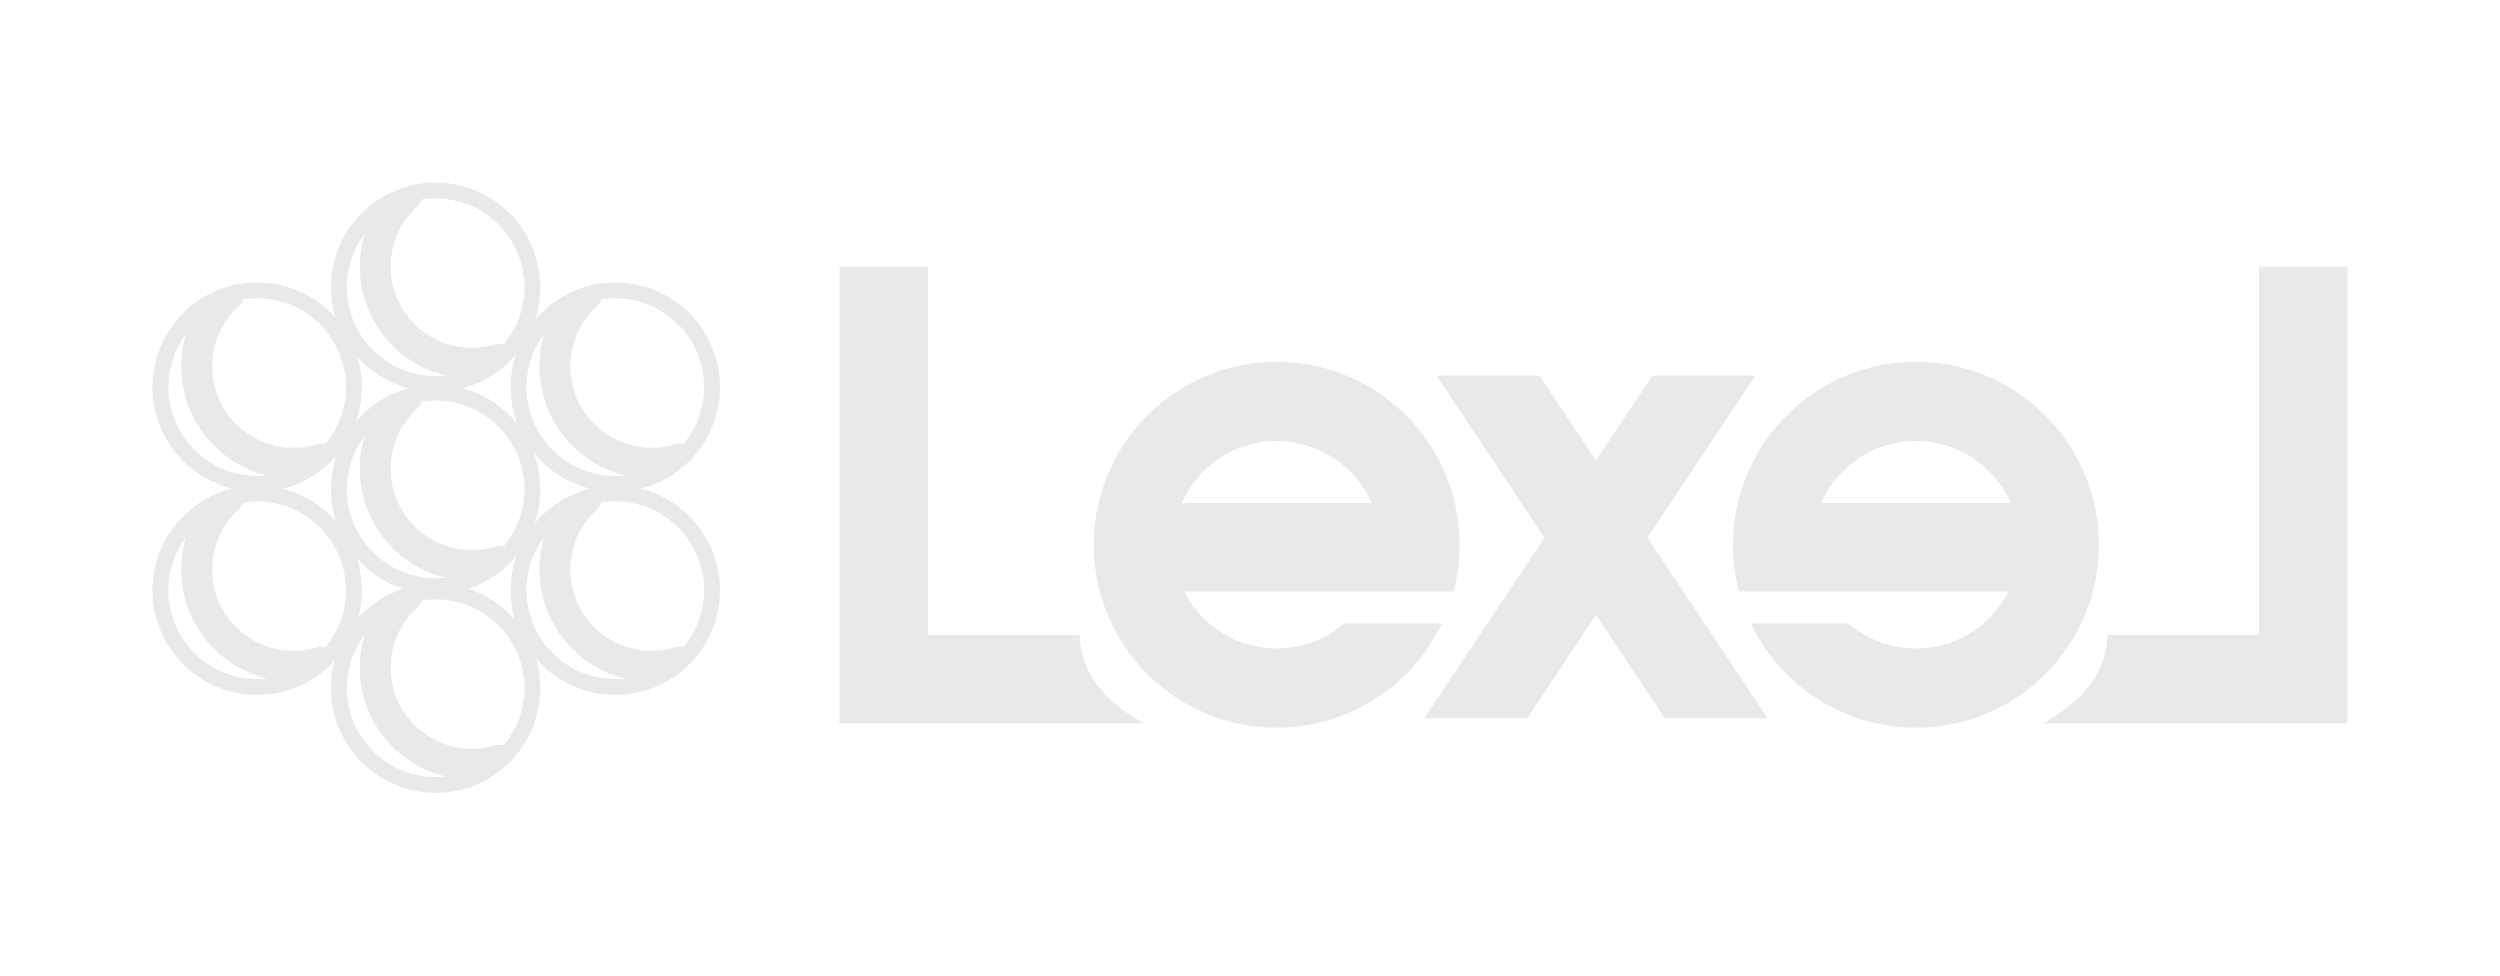
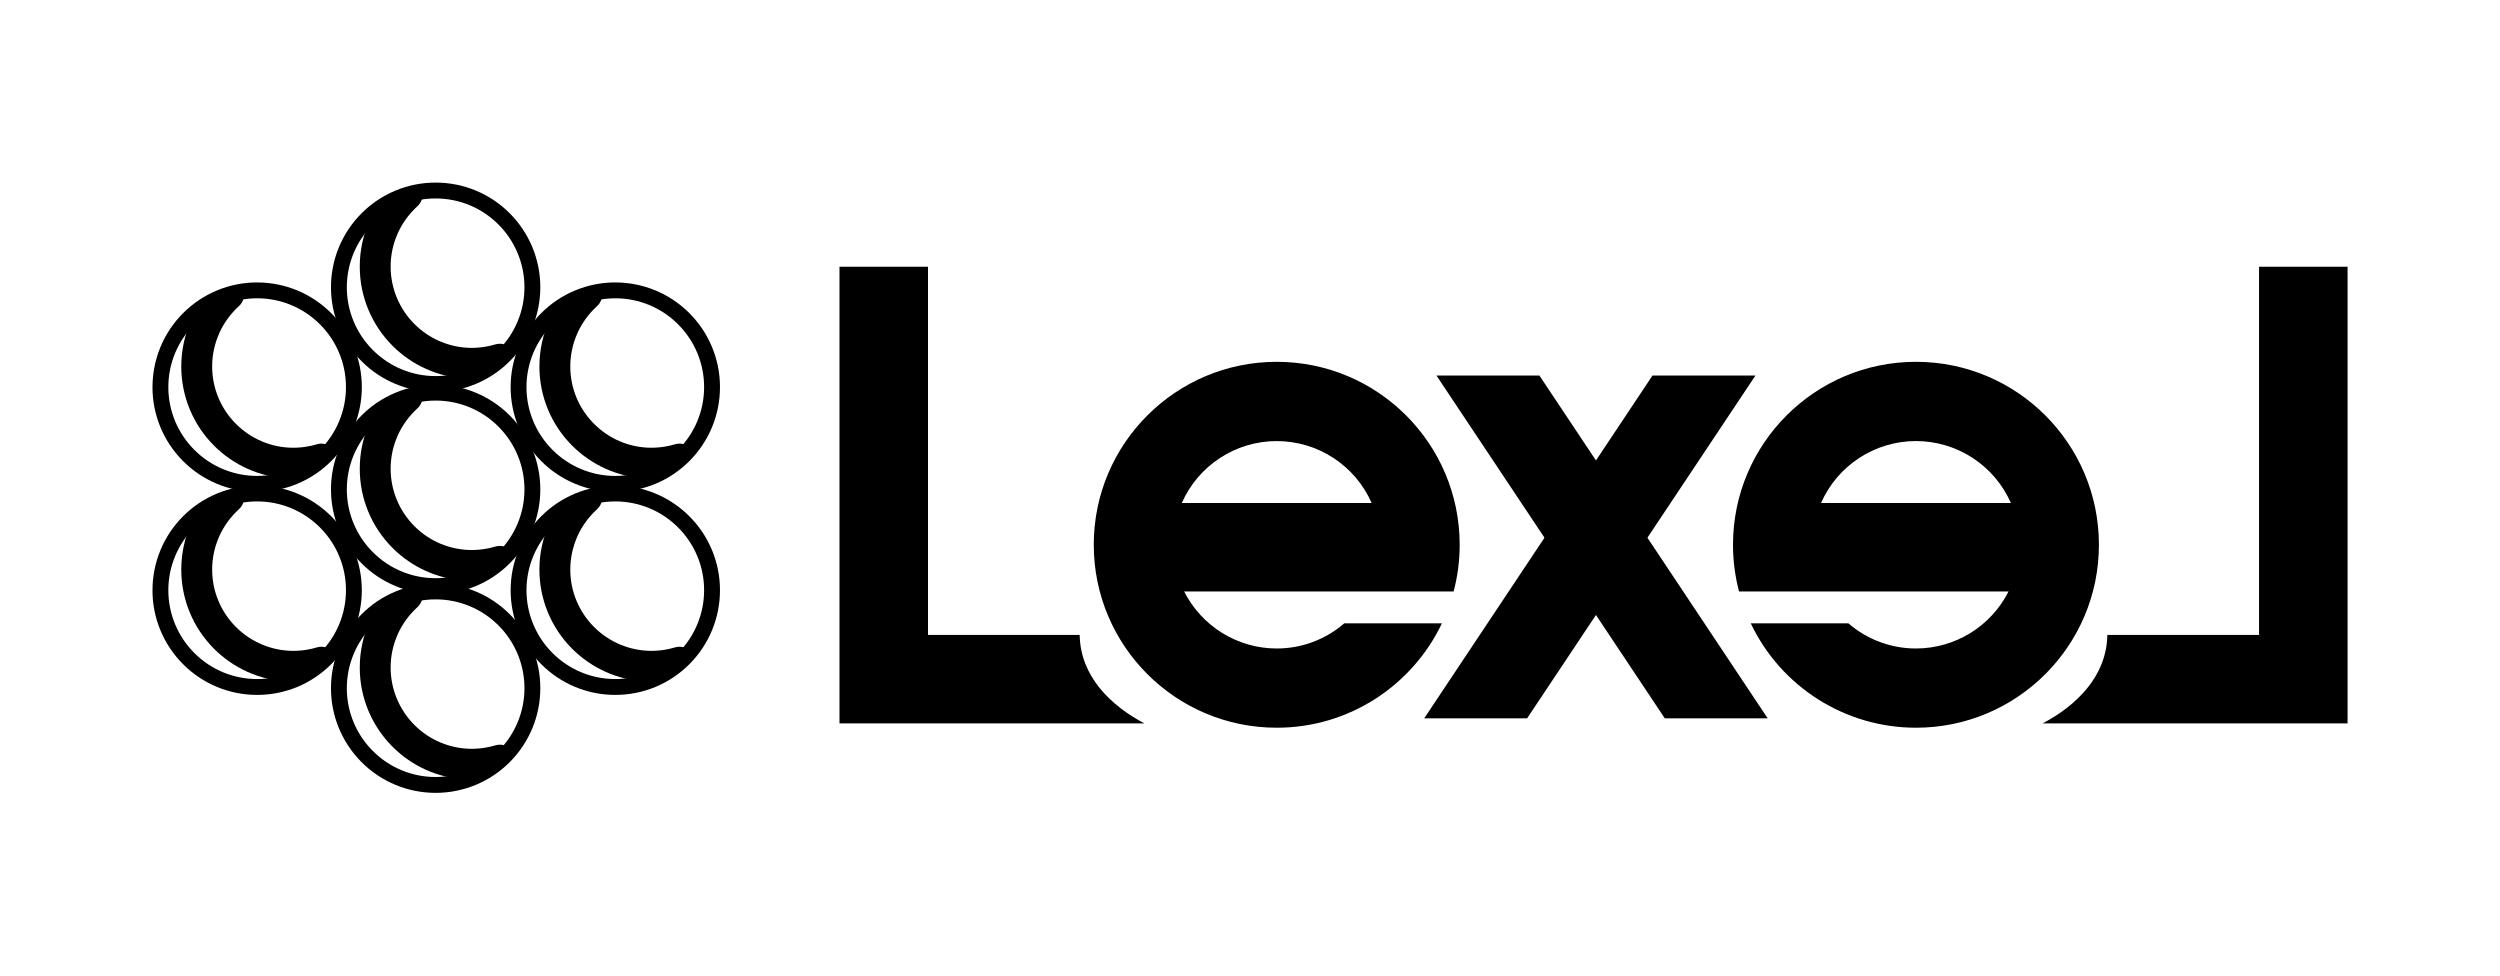
- <svg xmlns="http://www.w3.org/2000/svg" version="1.1" id="Capa_1" x="0px" y="0px" width="153.772px" height="59.997px" viewBox="0 0 153.772 59.997" enable-background="new 0 0 153.772 59.997" xml:space="preserve">
-   <g>
-     <path fill-rule="evenodd" clip-rule="evenodd" fill="#E9E9E9" d="M51.636,16.408h5.444v22.644c3.11,0,6.22,0,9.329,0   c0.042,2.558,1.926,4.359,3.983,5.444H51.636V16.408z" />
-     <path fill-rule="evenodd" clip-rule="evenodd" fill="#E9E9E9" d="M144.395,16.408h-5.444v22.644c-3.11,0-6.22,0-9.331,0   c-0.04,2.558-1.924,4.359-3.981,5.444h18.757V16.408z" />
-     <path fill-rule="evenodd" clip-rule="evenodd" fill="#E9E9E9" d="M78.531,22.255c6.213,0,11.252,5.039,11.252,11.253   c0,0.994-0.129,1.956-0.373,2.874h-5.187h-2.331h-1.225h-7.83c1.051,2.078,3.205,3.506,5.693,3.506   c1.586,0,3.037-0.584,4.153-1.546h6.008c-1.809,3.795-5.679,6.419-10.161,6.419c-6.214,0-11.254-5.039-11.254-11.253   S72.317,22.255,78.531,22.255L78.531,22.255z M72.691,30.939h11.678c-0.988-2.244-3.229-3.81-5.838-3.81   C75.922,27.129,73.68,28.695,72.691,30.939z" />
-     <polygon fill-rule="evenodd" clip-rule="evenodd" fill="#E9E9E9" points="93.93,44.185 107.977,23.097 101.644,23.097    87.601,44.185  " />
-     <polygon fill-rule="evenodd" clip-rule="evenodd" fill="#E9E9E9" points="102.4,44.185 88.353,23.097 94.686,23.097    108.729,44.185  " />
-     <path fill="#E9E9E9" d="M30.472,21.184c0.375-0.113,0.764,0.016,1.002,0.297l-2.852,1.801c-1.744-0.102-3.316-0.851-4.475-2.01   c-1.244-1.245-2.016-2.966-2.018-4.867h-0.004v-0.008v-0.008h0.004c0.002-1.017,0.222-1.979,0.612-2.843l0.005-0.003   c0.068-0.151,0.137-0.291,0.203-0.415c0.129-0.237,0.273-0.465,0.428-0.686l2.57-0.741c0.105,0.342,0.012,0.729-0.271,0.983   c-0.42,0.38-0.778,0.835-1.053,1.344c-0.059,0.108-0.107,0.209-0.149,0.3h0.002c-0.287,0.632-0.449,1.331-0.449,2.061h0.004v0.008   v0.008h-0.004c0.002,1.375,0.562,2.623,1.465,3.527c0.904,0.904,2.154,1.465,3.532,1.466v-0.004h0.004v0.004   c0.349,0,0.696-0.039,1.038-0.112h0.004c0.046-0.009,0.116-0.026,0.195-0.047l0.189-0.053v0.002L30.472,21.184z" />
-     <path fill="#E9E9E9" d="M26.796,11.228H26.8v0.003c1.775,0.001,3.387,0.722,4.551,1.887c1.16,1.162,1.881,2.77,1.883,4.543h0.002   v0.008v0.004h-0.002c-0.001,1.776-0.723,3.387-1.887,4.551c-1.162,1.16-2.771,1.881-4.543,1.883v0.002h-0.008h-0.004v-0.002   c-1.775-0.001-3.387-0.723-4.551-1.888c-1.16-1.162-1.881-2.769-1.883-4.542h-0.002v-0.008v-0.004h0.002   c0.001-1.776,0.723-3.387,1.888-4.551c1.162-1.161,2.769-1.881,4.542-1.883v-0.003H26.796L26.796,11.228z M26.8,12.207v0.002   h-0.004h-0.008v-0.002c-1.504,0.001-2.865,0.613-3.854,1.6c-0.988,0.987-1.6,2.354-1.601,3.858h0.002v0.004v0.008h-0.002   c0.001,1.503,0.613,2.866,1.601,3.853c0.986,0.988,2.351,1.601,3.857,1.602v-0.002h0.004h0.008v0.002   c1.504-0.002,2.866-0.613,3.854-1.6c0.987-0.987,1.601-2.353,1.602-3.858h-0.003v-0.004v-0.008h0.003   c-0.002-1.503-0.614-2.866-1.601-3.854C29.671,12.819,28.306,12.207,26.8,12.207z" />
-     <path fill="#E9E9E9" d="M30.472,33.618c0.375-0.113,0.764,0.015,1.002,0.296l-2.852,1.802c-1.744-0.103-3.316-0.851-4.475-2.011   c-1.244-1.244-2.016-2.965-2.018-4.866h-0.004V28.83v-0.007h0.004c0.002-1.017,0.222-1.98,0.612-2.843l0.005-0.004   c0.068-0.151,0.137-0.29,0.203-0.414c0.129-0.237,0.273-0.465,0.428-0.686l2.57-0.741c0.105,0.342,0.012,0.728-0.271,0.983   c-0.42,0.38-0.778,0.835-1.053,1.344c-0.059,0.108-0.107,0.209-0.149,0.299l0.002,0.001c-0.287,0.631-0.449,1.331-0.449,2.061   h0.004v0.007v0.009h-0.004c0.002,1.375,0.562,2.623,1.465,3.527c0.904,0.904,2.154,1.465,3.532,1.465v-0.004h0.004v0.004   c0.349,0,0.696-0.039,1.038-0.111h0.004c0.046-0.01,0.116-0.026,0.195-0.047l0.189-0.053v0.002L30.472,33.618z" />
-     <path fill="#E9E9E9" d="M26.796,23.662H26.8v0.002c1.775,0.002,3.387,0.723,4.551,1.888c1.16,1.162,1.881,2.77,1.883,4.542h0.002   v0.009v0.004h-0.002c-0.001,1.776-0.723,3.387-1.887,4.55c-1.162,1.16-2.771,1.881-4.543,1.884v0.002h-0.008h-0.004V36.54   c-1.775-0.001-3.387-0.724-4.551-1.888c-1.16-1.162-1.881-2.769-1.883-4.542h-0.002v-0.008v-0.004h0.002   c0.001-1.776,0.723-3.388,1.888-4.551c1.162-1.162,2.769-1.881,4.542-1.884v-0.002H26.796L26.796,23.662z M26.8,24.639v0.003   h-0.004h-0.008v-0.003c-1.504,0.002-2.865,0.614-3.854,1.601c-0.988,0.987-1.6,2.353-1.601,3.858h0.002v0.004v0.008h-0.002   c0.001,1.503,0.613,2.866,1.601,3.853c0.986,0.988,2.351,1.601,3.857,1.601v-0.002h0.004h0.008v0.002   c1.504-0.001,2.866-0.613,3.854-1.6s1.601-2.353,1.602-3.857h-0.003v-0.004v-0.009h0.003c-0.002-1.502-0.614-2.866-1.601-3.853   C29.671,25.252,28.306,24.64,26.8,24.639z" />
-     <path fill="#E9E9E9" d="M30.472,45.845c0.375-0.113,0.764,0.015,1.002,0.297l-2.852,1.801c-1.744-0.102-3.316-0.851-4.475-2.011   c-1.244-1.244-2.016-2.966-2.018-4.866h-0.004v-0.009V41.05h0.004c0.002-1.017,0.222-1.98,0.612-2.843l0.005-0.004   c0.068-0.151,0.137-0.29,0.203-0.414c0.129-0.237,0.273-0.466,0.428-0.686l2.57-0.741c0.105,0.342,0.012,0.728-0.271,0.983   c-0.42,0.38-0.778,0.835-1.053,1.344c-0.059,0.108-0.107,0.209-0.149,0.299l0.002,0.001c-0.287,0.631-0.449,1.331-0.449,2.061   h0.004v0.007v0.009h-0.004c0.002,1.375,0.562,2.623,1.465,3.527c0.904,0.904,2.154,1.465,3.532,1.465v-0.004h0.004v0.004   c0.349,0,0.696-0.039,1.038-0.111h0.004c0.046-0.009,0.116-0.026,0.195-0.047l0.189-0.053v0.002L30.472,45.845z" />
-     <path fill="#E9E9E9" d="M26.796,35.889H26.8v0.003c1.775,0,3.387,0.722,4.551,1.887c1.16,1.162,1.881,2.769,1.883,4.542h0.002   v0.008v0.004h-0.002c-0.001,1.776-0.723,3.387-1.887,4.551c-1.162,1.161-2.771,1.881-4.543,1.884v0.002h-0.008h-0.004v-0.002   c-1.775-0.002-3.387-0.723-4.551-1.888c-1.16-1.162-1.881-2.77-1.883-4.542h-0.002v-0.009v-0.004h0.002   c0.001-1.775,0.723-3.386,1.888-4.55c1.162-1.161,2.769-1.881,4.542-1.883v-0.003H26.796L26.796,35.889z M26.8,36.867v0.002h-0.004   h-0.008v-0.002c-1.504,0.002-2.866,0.613-3.854,1.601c-0.988,0.987-1.6,2.353-1.601,3.857h0.002v0.004v0.009h-0.002   c0.001,1.503,0.613,2.866,1.601,3.853c0.986,0.988,2.351,1.601,3.857,1.602V47.79h0.004h0.008v0.002   c1.504-0.002,2.866-0.614,3.854-1.601c0.988-0.987,1.601-2.353,1.602-3.858h-0.003v-0.004v-0.008h0.003   c-0.002-1.503-0.614-2.866-1.601-3.854C29.671,37.48,28.306,36.868,26.8,36.867z" />
-     <path fill="#E9E9E9" d="M41.522,27.327c0.375-0.113,0.763,0.015,1.001,0.297l-2.851,1.801c-1.744-0.103-3.316-0.851-4.475-2.01   c-1.245-1.245-2.016-2.966-2.018-4.867h-0.004V22.54v-0.008h0.004c0.002-1.017,0.221-1.98,0.613-2.843l0.003-0.004   c0.069-0.151,0.138-0.29,0.204-0.414c0.129-0.237,0.272-0.466,0.428-0.686l2.57-0.741c0.105,0.342,0.012,0.728-0.271,0.983   c-0.419,0.38-0.777,0.835-1.052,1.344c-0.059,0.108-0.108,0.209-0.149,0.299l0.002,0.001c-0.287,0.631-0.449,1.331-0.449,2.061   h0.004v0.008v0.008h-0.004c0.001,1.375,0.562,2.623,1.466,3.527s2.153,1.465,3.531,1.465v-0.004h0.004v0.004   c0.349,0,0.696-0.039,1.037-0.111h0.005c0.046-0.009,0.115-0.026,0.195-0.047l0.189-0.053v0.002L41.522,27.327z" />
-     <path fill="#E9E9E9" d="M37.847,17.371h0.004v0.002c1.775,0.002,3.387,0.723,4.551,1.888c1.16,1.162,1.881,2.769,1.883,4.542h0.001   v0.008v0.004h-0.001c-0.001,1.776-0.723,3.387-1.888,4.551c-1.162,1.161-2.769,1.881-4.542,1.884v0.002h-0.008h-0.004v-0.002   c-1.775-0.001-3.387-0.723-4.551-1.888c-1.16-1.162-1.882-2.769-1.883-4.542h-0.002V23.81v-0.004h0.002   c0-1.775,0.723-3.386,1.887-4.55c1.162-1.161,2.77-1.882,4.543-1.884v-0.002H37.847L37.847,17.371z M37.851,18.348v0.002h-0.004   h-0.008v-0.002c-1.504,0.002-2.866,0.614-3.854,1.601c-0.988,0.987-1.6,2.353-1.602,3.857h0.003v0.004v0.009h-0.003   c0.002,1.503,0.614,2.866,1.601,3.853c0.987,0.988,2.353,1.601,3.858,1.602V29.27h0.004h0.008v0.003   c1.503-0.002,2.866-0.614,3.854-1.601c0.988-0.987,1.6-2.353,1.601-3.858h-0.002V23.81v-0.008h0.002   c-0.001-1.503-0.613-2.866-1.601-3.853C40.722,18.961,39.356,18.349,37.851,18.348z" />
-     <path fill="#E9E9E9" d="M41.522,39.821c0.375-0.114,0.763,0.015,1.001,0.296l-2.851,1.801c-1.744-0.102-3.316-0.851-4.475-2.01   c-1.245-1.244-2.016-2.966-2.018-4.867h-0.004v-0.008v-0.008h0.004c0.002-1.017,0.221-1.979,0.613-2.842l0.003-0.004   c0.069-0.151,0.138-0.291,0.204-0.414c0.129-0.238,0.272-0.466,0.428-0.687l2.57-0.74c0.105,0.342,0.012,0.728-0.271,0.983   c-0.419,0.38-0.777,0.835-1.052,1.344c-0.059,0.108-0.108,0.208-0.149,0.299h0.002c-0.287,0.632-0.449,1.331-0.449,2.061h0.004   v0.008v0.008h-0.004c0.001,1.376,0.562,2.624,1.466,3.528c0.903,0.903,2.153,1.464,3.531,1.465V40.03h0.004v0.004   c0.349,0,0.696-0.039,1.037-0.111h0.005c0.046-0.01,0.115-0.026,0.195-0.047l0.189-0.053v0.002L41.522,39.821z" />
-     <path fill="#E9E9E9" d="M37.847,29.865h0.004v0.002c1.775,0.001,3.387,0.723,4.551,1.888c1.16,1.162,1.881,2.769,1.883,4.541h0.001   v0.009v0.003h-0.001c-0.001,1.776-0.723,3.387-1.888,4.552c-1.162,1.161-2.769,1.881-4.542,1.883v0.003h-0.008h-0.004v-0.003   c-1.775-0.001-3.387-0.722-4.551-1.888c-1.16-1.162-1.882-2.769-1.883-4.542h-0.002v-0.008V36.3h0.002   c0-1.776,0.723-3.386,1.887-4.551c1.162-1.16,2.77-1.881,4.543-1.883v-0.002H37.847L37.847,29.865z M37.851,30.842v0.002h-0.004   h-0.008v-0.002c-1.504,0.001-2.866,0.613-3.854,1.6c-0.988,0.988-1.6,2.354-1.602,3.858h0.003v0.004v0.008h-0.003   c0.002,1.503,0.614,2.866,1.601,3.854c0.987,0.988,2.353,1.601,3.858,1.601v-0.002h0.004h0.008v0.002   c1.503-0.001,2.866-0.613,3.854-1.6c0.988-0.987,1.6-2.353,1.601-3.859h-0.002v-0.003v-0.009h0.002   c-0.001-1.502-0.613-2.865-1.601-3.853C40.722,31.456,39.356,30.843,37.851,30.842z" />
-     <path fill="#E9E9E9" d="M19.492,27.327c0.375-0.113,0.765,0.015,1.002,0.297l-2.851,1.801c-1.744-0.103-3.317-0.851-4.475-2.01   c-1.244-1.245-2.016-2.966-2.018-4.867h-0.004V22.54v-0.008h0.004c0.002-1.017,0.221-1.98,0.613-2.843l0.004-0.004   c0.068-0.151,0.137-0.29,0.203-0.414c0.129-0.237,0.271-0.466,0.428-0.686l2.57-0.741c0.105,0.342,0.012,0.728-0.271,0.983   c-0.419,0.38-0.777,0.835-1.052,1.344c-0.059,0.108-0.108,0.209-0.149,0.299l0.002,0.001c-0.287,0.631-0.449,1.331-0.449,2.061   h0.004v0.008v0.008H13.05c0.001,1.375,0.562,2.623,1.466,3.527s2.153,1.465,3.531,1.465v-0.004h0.004v0.004   c0.349,0,0.696-0.039,1.038-0.111h0.004c0.046-0.009,0.115-0.026,0.195-0.047l0.189-0.053v0.002L19.492,27.327z" />
-     <path fill="#E9E9E9" d="M15.817,17.371h0.004v0.002c1.775,0.002,3.387,0.723,4.551,1.888c1.16,1.162,1.881,2.769,1.883,4.542h0.002   v0.008v0.004h-0.002c-0.001,1.776-0.723,3.387-1.888,4.551c-1.162,1.161-2.769,1.881-4.542,1.884v0.002h-0.008h-0.004v-0.002   c-1.775-0.001-3.387-0.723-4.551-1.888c-1.16-1.162-1.881-2.769-1.883-4.542H9.378V23.81v-0.004H9.38   c0.001-1.775,0.723-3.386,1.887-4.55c1.162-1.161,2.769-1.882,4.543-1.884v-0.002H15.817L15.817,17.371z M15.821,18.348v0.002   h-0.004H15.81v-0.002c-1.503,0.002-2.866,0.614-3.854,1.601c-0.988,0.987-1.6,2.353-1.602,3.857h0.003v0.004v0.009h-0.003   c0.002,1.503,0.614,2.866,1.601,3.853c0.987,0.988,2.353,1.601,3.858,1.602V29.27h0.004h0.008v0.003   c1.502-0.002,2.866-0.614,3.854-1.601c0.988-0.987,1.6-2.353,1.601-3.858h-0.002V23.81v-0.008h0.002   c-0.001-1.503-0.613-2.866-1.6-3.853C18.692,18.961,17.326,18.349,15.821,18.348z" />
-     <path fill="#E9E9E9" d="M19.492,39.821c0.375-0.114,0.765,0.015,1.002,0.296l-2.851,1.801c-1.744-0.102-3.317-0.851-4.475-2.01   c-1.244-1.244-2.016-2.966-2.018-4.867h-0.004v-0.008v-0.008h0.004c0.002-1.017,0.221-1.979,0.613-2.842l0.004-0.004   c0.068-0.151,0.137-0.291,0.203-0.414c0.129-0.238,0.271-0.466,0.428-0.687l2.57-0.74c0.105,0.342,0.012,0.728-0.271,0.983   c-0.419,0.38-0.777,0.835-1.052,1.344c-0.059,0.108-0.108,0.208-0.149,0.299h0.002c-0.287,0.632-0.449,1.331-0.449,2.061h0.004   v0.008v0.008H13.05c0.001,1.376,0.562,2.624,1.466,3.528c0.903,0.903,2.153,1.464,3.531,1.465V40.03h0.004v0.004   c0.349,0,0.696-0.039,1.038-0.111h0.004c0.046-0.01,0.115-0.026,0.195-0.047l0.189-0.053v0.002L19.492,39.821z" />
-     <path fill="#E9E9E9" d="M15.817,29.865h0.004v0.002c1.775,0.001,3.387,0.723,4.551,1.888c1.16,1.162,1.881,2.769,1.883,4.541h0.002   v0.009v0.003h-0.002c-0.001,1.776-0.723,3.387-1.888,4.552c-1.162,1.161-2.769,1.881-4.542,1.883v0.003h-0.008h-0.004v-0.003   c-1.775-0.001-3.387-0.722-4.551-1.888c-1.16-1.162-1.881-2.769-1.883-4.542H9.378v-0.008V36.3H9.38   c0.001-1.776,0.723-3.386,1.887-4.551c1.162-1.16,2.769-1.881,4.543-1.883v-0.002H15.817L15.817,29.865z M15.821,30.842v0.002   h-0.004H15.81v-0.002c-1.503,0.001-2.866,0.613-3.854,1.6c-0.988,0.988-1.6,2.354-1.602,3.858h0.003v0.004v0.008h-0.003   c0.002,1.503,0.614,2.866,1.601,3.854c0.987,0.988,2.353,1.601,3.858,1.601v-0.002h0.004h0.008v0.002   c1.502-0.001,2.866-0.613,3.854-1.6c0.988-0.987,1.6-2.353,1.601-3.859h-0.002v-0.003v-0.009h0.002   c-0.001-1.502-0.613-2.865-1.6-3.853C18.692,31.456,17.326,30.843,15.821,30.842z" />
-     <path fill-rule="evenodd" clip-rule="evenodd" fill="#E9E9E9" d="M117.848,22.255c-6.214,0-11.253,5.039-11.253,11.253   c0,0.994,0.13,1.956,0.372,2.874h5.188h2.332h1.225h7.83c-1.052,2.078-3.206,3.506-5.693,3.506c-1.588,0-3.038-0.584-4.154-1.546   h-6.007c1.807,3.795,5.679,6.419,10.161,6.419c6.214,0,11.253-5.039,11.253-11.253S124.062,22.255,117.848,22.255L117.848,22.255z    M123.688,30.939h-11.679c0.988-2.244,3.23-3.81,5.839-3.81C120.457,27.129,122.698,28.695,123.688,30.939z" />
+ <svg xmlns="http://www.w3.org/2000/svg" xml:space="preserve" id="Capa_1" width="153.772" height="59.997" x="0" y="0" viewBox="0 0 153.772 59.997">
+   <g fill="currentColor">
+     <path fill-rule="evenodd" d="M51.636 16.408h5.444v22.644h9.329c.042 2.558 1.926 4.359 3.983 5.444H51.636zm92.759 0h-5.444v22.644h-9.331c-.04 2.558-1.924 4.359-3.981 5.444h18.757V16.408zm-65.864 5.847c6.213 0 11.252 5.039 11.252 11.253 0 .994-.129 1.956-.373 2.874H72.837a6.38 6.38 0 0 0 5.693 3.506 6.34 6.34 0 0 0 4.153-1.546h6.008c-1.809 3.795-5.679 6.419-10.161 6.419-6.214 0-11.254-5.039-11.254-11.253s5.041-11.253 11.255-11.253m-5.84 8.684h11.678a6.38 6.38 0 0 0-11.678 0M93.93 44.185l14.047-21.088h-6.333L87.601 44.185z" clip-rule="evenodd" />
+     <path fill-rule="evenodd" d="M102.4 44.185 88.353 23.097h6.333l14.043 21.088z" clip-rule="evenodd" />
+     <path d="M30.472 21.184a.95.95 0 0 1 1.002.297l-2.852 1.801a6.9 6.9 0 0 1-4.475-2.01 6.88 6.88 0 0 1-2.018-4.867h-.004v-.016h.004a6.9 6.9 0 0 1 .612-2.843l.005-.003q.103-.228.203-.415.194-.355.428-.686l2.57-.741a.95.95 0 0 1-.271.983 5.1 5.1 0 0 0-1.202 1.644h.002a5 5 0 0 0-.449 2.061h.004v.016h-.004a5 5 0 0 0 1.465 3.527 5 5 0 0 0 3.532 1.466v-.004h.004v.004q.524-.001 1.038-.112h.004c.046-.009.116-.026.195-.047l.189-.053v.002z" />
+     <path d="M26.796 11.228h.004v.003a6.42 6.42 0 0 1 4.551 1.887 6.43 6.43 0 0 1 1.883 4.543h.002v.012h-.002a6.43 6.43 0 0 1-1.887 4.551 6.43 6.43 0 0 1-4.543 1.883v.002h-.012v-.002a6.42 6.42 0 0 1-4.551-1.888 6.42 6.42 0 0 1-1.883-4.542h-.002v-.012h.002a6.42 6.42 0 0 1 1.888-4.551 6.42 6.42 0 0 1 4.542-1.883v-.003zm.004.979v.002h-.012v-.002a5.44 5.44 0 0 0-3.854 1.6 5.45 5.45 0 0 0-1.601 3.858h.002v.012h-.002a5.44 5.44 0 0 0 1.601 3.853 5.44 5.44 0 0 0 3.857 1.602v-.002h.012v.002a5.45 5.45 0 0 0 3.854-1.6 5.45 5.45 0 0 0 1.602-3.858h-.003v-.012h.003a5.45 5.45 0 0 0-1.601-3.854 5.44 5.44 0 0 0-3.858-1.601m3.672 21.411a.95.95 0 0 1 1.002.296l-2.852 1.802a6.9 6.9 0 0 1-4.475-2.011 6.87 6.87 0 0 1-2.018-4.866h-.004v-.016h.004a6.9 6.9 0 0 1 .612-2.843l.005-.004q.103-.227.203-.414.194-.355.428-.686l2.57-.741a.95.95 0 0 1-.271.983 5.1 5.1 0 0 0-1.202 1.643l.002.001a5 5 0 0 0-.449 2.061h.004v.016h-.004a5 5 0 0 0 1.465 3.527 4.98 4.98 0 0 0 3.532 1.465v-.004h.004v.004q.524-.002 1.038-.111h.004c.046-.01.116-.026.195-.047l.189-.053v.002z" />
+     <path d="M26.796 23.662h.004v.002a6.43 6.43 0 0 1 4.551 1.888 6.43 6.43 0 0 1 1.883 4.542h.002v.013h-.002a6.42 6.42 0 0 1-1.887 4.55 6.43 6.43 0 0 1-4.543 1.884v.002h-.012v-.003a6.43 6.43 0 0 1-4.551-1.888 6.42 6.42 0 0 1-1.883-4.542h-.002v-.012h.002a6.42 6.42 0 0 1 1.888-4.551 6.42 6.42 0 0 1 4.542-1.884v-.002zm.004.977v.003h-.012v-.003a5.45 5.45 0 0 0-3.854 1.601 5.45 5.45 0 0 0-1.601 3.858h.002v.012h-.002a5.44 5.44 0 0 0 1.601 3.853 5.44 5.44 0 0 0 3.857 1.601v-.002h.012v.002c1.504-.001 2.866-.613 3.854-1.6s1.601-2.353 1.602-3.857h-.003v-.013h.003a5.45 5.45 0 0 0-1.601-3.853 5.44 5.44 0 0 0-3.858-1.602" />
+     <path d="M30.472 45.845a.95.95 0 0 1 1.002.297l-2.852 1.801a6.88 6.88 0 0 1-4.475-2.011 6.87 6.87 0 0 1-2.018-4.866h-.004v-.016h.004a6.9 6.9 0 0 1 .612-2.843l.005-.004q.103-.227.203-.414.194-.356.428-.686l2.57-.741a.95.95 0 0 1-.271.983 5.1 5.1 0 0 0-1.202 1.643l.002.001a5 5 0 0 0-.449 2.061h.004v.016h-.004a5 5 0 0 0 1.465 3.527 4.98 4.98 0 0 0 3.532 1.465v-.004h.004v.004q.524-.002 1.038-.111h.004c.046-.009.116-.026.195-.047l.189-.053v.002z" />
+     <path d="M26.796 35.889h.004v.003a6.42 6.42 0 0 1 4.551 1.887 6.42 6.42 0 0 1 1.883 4.542h.002v.012h-.002a6.43 6.43 0 0 1-1.887 4.551 6.43 6.43 0 0 1-4.543 1.884v.002h-.012v-.002a6.43 6.43 0 0 1-4.551-1.888 6.43 6.43 0 0 1-1.883-4.542h-.002v-.013h.002a6.42 6.42 0 0 1 1.888-4.55 6.42 6.42 0 0 1 4.542-1.883v-.003zm.004.978v.002h-.012v-.002a5.44 5.44 0 0 0-3.854 1.601 5.45 5.45 0 0 0-1.601 3.857h.002v.013h-.002a5.44 5.44 0 0 0 1.601 3.853 5.44 5.44 0 0 0 3.857 1.602v-.003h.012v.002a5.45 5.45 0 0 0 3.854-1.601 5.45 5.45 0 0 0 1.602-3.858h-.003v-.012h.003a5.45 5.45 0 0 0-1.601-3.854 5.45 5.45 0 0 0-3.858-1.6m14.722-9.54a.95.95 0 0 1 1.001.297l-2.851 1.801a6.9 6.9 0 0 1-4.475-2.01 6.87 6.87 0 0 1-2.018-4.867h-.004v-.016h.004a6.9 6.9 0 0 1 .613-2.843l.003-.004a8 8 0 0 1 .204-.414q.194-.356.428-.686l2.57-.741a.95.95 0 0 1-.271.983 5.1 5.1 0 0 0-1.201 1.643l.002.001a5 5 0 0 0-.449 2.061h.004v.016h-.004c.001 1.375.562 2.623 1.466 3.527s2.153 1.465 3.531 1.465v-.004h.004v.004q.524-.002 1.037-.111h.005c.046-.009.115-.026.195-.047l.189-.053v.002z" />
+     <path d="M37.847 17.371h.004v.002a6.43 6.43 0 0 1 4.551 1.888 6.42 6.42 0 0 1 1.883 4.542h.001v.012h-.001a6.42 6.42 0 0 1-1.888 4.551 6.43 6.43 0 0 1-4.542 1.884v.002h-.012v-.002a6.42 6.42 0 0 1-4.551-1.888 6.42 6.42 0 0 1-1.883-4.542h-.002v-.014h.002a6.42 6.42 0 0 1 1.887-4.55 6.42 6.42 0 0 1 4.543-1.884v-.002zm.004.977v.002h-.012v-.002a5.45 5.45 0 0 0-3.854 1.601 5.45 5.45 0 0 0-1.602 3.857h.003v.013h-.003a5.45 5.45 0 0 0 1.601 3.853 5.45 5.45 0 0 0 3.858 1.602v-.004h.012v.003a5.45 5.45 0 0 0 3.854-1.601 5.45 5.45 0 0 0 1.601-3.858h-.002v-.012h.002a5.44 5.44 0 0 0-1.601-3.853 5.44 5.44 0 0 0-3.857-1.601m3.671 21.473a.95.95 0 0 1 1.001.296l-2.851 1.801a6.9 6.9 0 0 1-4.475-2.01 6.87 6.87 0 0 1-2.018-4.867h-.004v-.016h.004a6.9 6.9 0 0 1 .613-2.842l.003-.004a7 7 0 0 1 .204-.414 7 7 0 0 1 .428-.687l2.57-.74a.95.95 0 0 1-.271.983 5.1 5.1 0 0 0-1.201 1.643h.002a5 5 0 0 0-.449 2.061h.004v.016h-.004a4.98 4.98 0 0 0 1.466 3.528 5 5 0 0 0 3.531 1.465v-.004h.004v.004q.524-.002 1.037-.111h.005c.046-.01.115-.026.195-.047l.189-.053v.002z" />
+     <path d="M37.847 29.865h.004v.002a6.42 6.42 0 0 1 4.551 1.888 6.42 6.42 0 0 1 1.883 4.541h.001v.012h-.001a6.43 6.43 0 0 1-1.888 4.552 6.42 6.42 0 0 1-4.542 1.883v.003h-.012v-.003a6.42 6.42 0 0 1-4.551-1.888 6.42 6.42 0 0 1-1.883-4.542h-.002V36.3h.002c0-1.776.723-3.386 1.887-4.551a6.43 6.43 0 0 1 4.543-1.883v-.002h.008zm.004.977v.002h-.012v-.002a5.44 5.44 0 0 0-3.854 1.6 5.45 5.45 0 0 0-1.602 3.858h.003v.012h-.003a5.45 5.45 0 0 0 1.601 3.854 5.44 5.44 0 0 0 3.858 1.601v-.002h.012v.002a5.44 5.44 0 0 0 3.854-1.6 5.45 5.45 0 0 0 1.601-3.859h-.002v-.012h.002a5.44 5.44 0 0 0-1.601-3.853 5.45 5.45 0 0 0-3.857-1.601m-18.359-3.515a.95.95 0 0 1 1.002.297l-2.851 1.801a6.9 6.9 0 0 1-4.475-2.01 6.88 6.88 0 0 1-2.018-4.867h-.004v-.016h.004a6.9 6.9 0 0 1 .613-2.843l.004-.004q.103-.227.203-.414a7 7 0 0 1 .428-.686l2.57-.741a.95.95 0 0 1-.271.983 5.1 5.1 0 0 0-1.201 1.643l.002.001a5 5 0 0 0-.449 2.061h.004v.016h-.003c.001 1.375.562 2.623 1.466 3.527s2.153 1.465 3.531 1.465v-.004h.004v.004q.524-.002 1.038-.111h.004c.046-.009.115-.026.195-.047l.189-.053v.002z" />
+     <path d="M15.817 17.371h.004v.002a6.43 6.43 0 0 1 4.551 1.888 6.42 6.42 0 0 1 1.883 4.542h.002v.012h-.002a6.42 6.42 0 0 1-1.888 4.551 6.43 6.43 0 0 1-4.542 1.884v.002h-.012v-.002a6.42 6.42 0 0 1-4.551-1.888 6.42 6.42 0 0 1-1.883-4.542h-.001v-.014h.002a6.43 6.43 0 0 1 1.887-4.55 6.42 6.42 0 0 1 4.543-1.884v-.002zm.004.977v.002h-.011v-.002a5.45 5.45 0 0 0-3.854 1.601 5.45 5.45 0 0 0-1.602 3.857h.003v.013h-.003a5.45 5.45 0 0 0 1.601 3.853 5.45 5.45 0 0 0 3.858 1.602v-.004h.012v.003a5.45 5.45 0 0 0 3.854-1.601 5.45 5.45 0 0 0 1.601-3.858h-.002v-.012h.002a5.44 5.44 0 0 0-1.6-3.853 5.45 5.45 0 0 0-3.859-1.601m3.671 21.473a.95.95 0 0 1 1.002.296l-2.851 1.801a6.9 6.9 0 0 1-4.475-2.01 6.88 6.88 0 0 1-2.018-4.867h-.004v-.016h.004a6.9 6.9 0 0 1 .613-2.842l.004-.004a7 7 0 0 1 .203-.414q.193-.356.428-.687l2.57-.74a.95.95 0 0 1-.271.983 5.1 5.1 0 0 0-1.201 1.643h.002a5 5 0 0 0-.449 2.061h.004v.016h-.003a4.98 4.98 0 0 0 1.466 3.528 5 5 0 0 0 3.531 1.465v-.004h.004v.004q.524-.002 1.038-.111h.004c.046-.01.115-.026.195-.047l.189-.053v.002z" />
+     <path d="M15.817 29.865h.004v.002a6.42 6.42 0 0 1 4.551 1.888 6.42 6.42 0 0 1 1.883 4.541h.002v.012h-.002a6.43 6.43 0 0 1-1.888 4.552 6.42 6.42 0 0 1-4.542 1.883v.003h-.012v-.003a6.42 6.42 0 0 1-4.551-1.888 6.42 6.42 0 0 1-1.883-4.542h-.001V36.3h.002a6.43 6.43 0 0 1 1.887-4.551 6.42 6.42 0 0 1 4.543-1.883v-.002h.007zm.004.977v.002h-.011v-.002a5.44 5.44 0 0 0-3.854 1.6 5.45 5.45 0 0 0-1.602 3.858h.003v.012h-.003a5.45 5.45 0 0 0 1.601 3.854 5.44 5.44 0 0 0 3.858 1.601v-.002h.012v.002a5.45 5.45 0 0 0 3.854-1.6 5.45 5.45 0 0 0 1.601-3.859h-.002v-.012h.002a5.44 5.44 0 0 0-1.6-3.853 5.45 5.45 0 0 0-3.859-1.601" />
+     <path fill-rule="evenodd" d="M117.848 22.255c-6.214 0-11.253 5.039-11.253 11.253 0 .994.13 1.956.372 2.874h16.575a6.38 6.38 0 0 1-5.693 3.506 6.34 6.34 0 0 1-4.154-1.546h-6.007a11.25 11.25 0 0 0 10.161 6.419c6.214 0 11.253-5.039 11.253-11.253s-5.04-11.253-11.254-11.253m5.84 8.684h-11.679a6.38 6.38 0 0 1 11.679 0" clip-rule="evenodd" />
  </g>
</svg>
